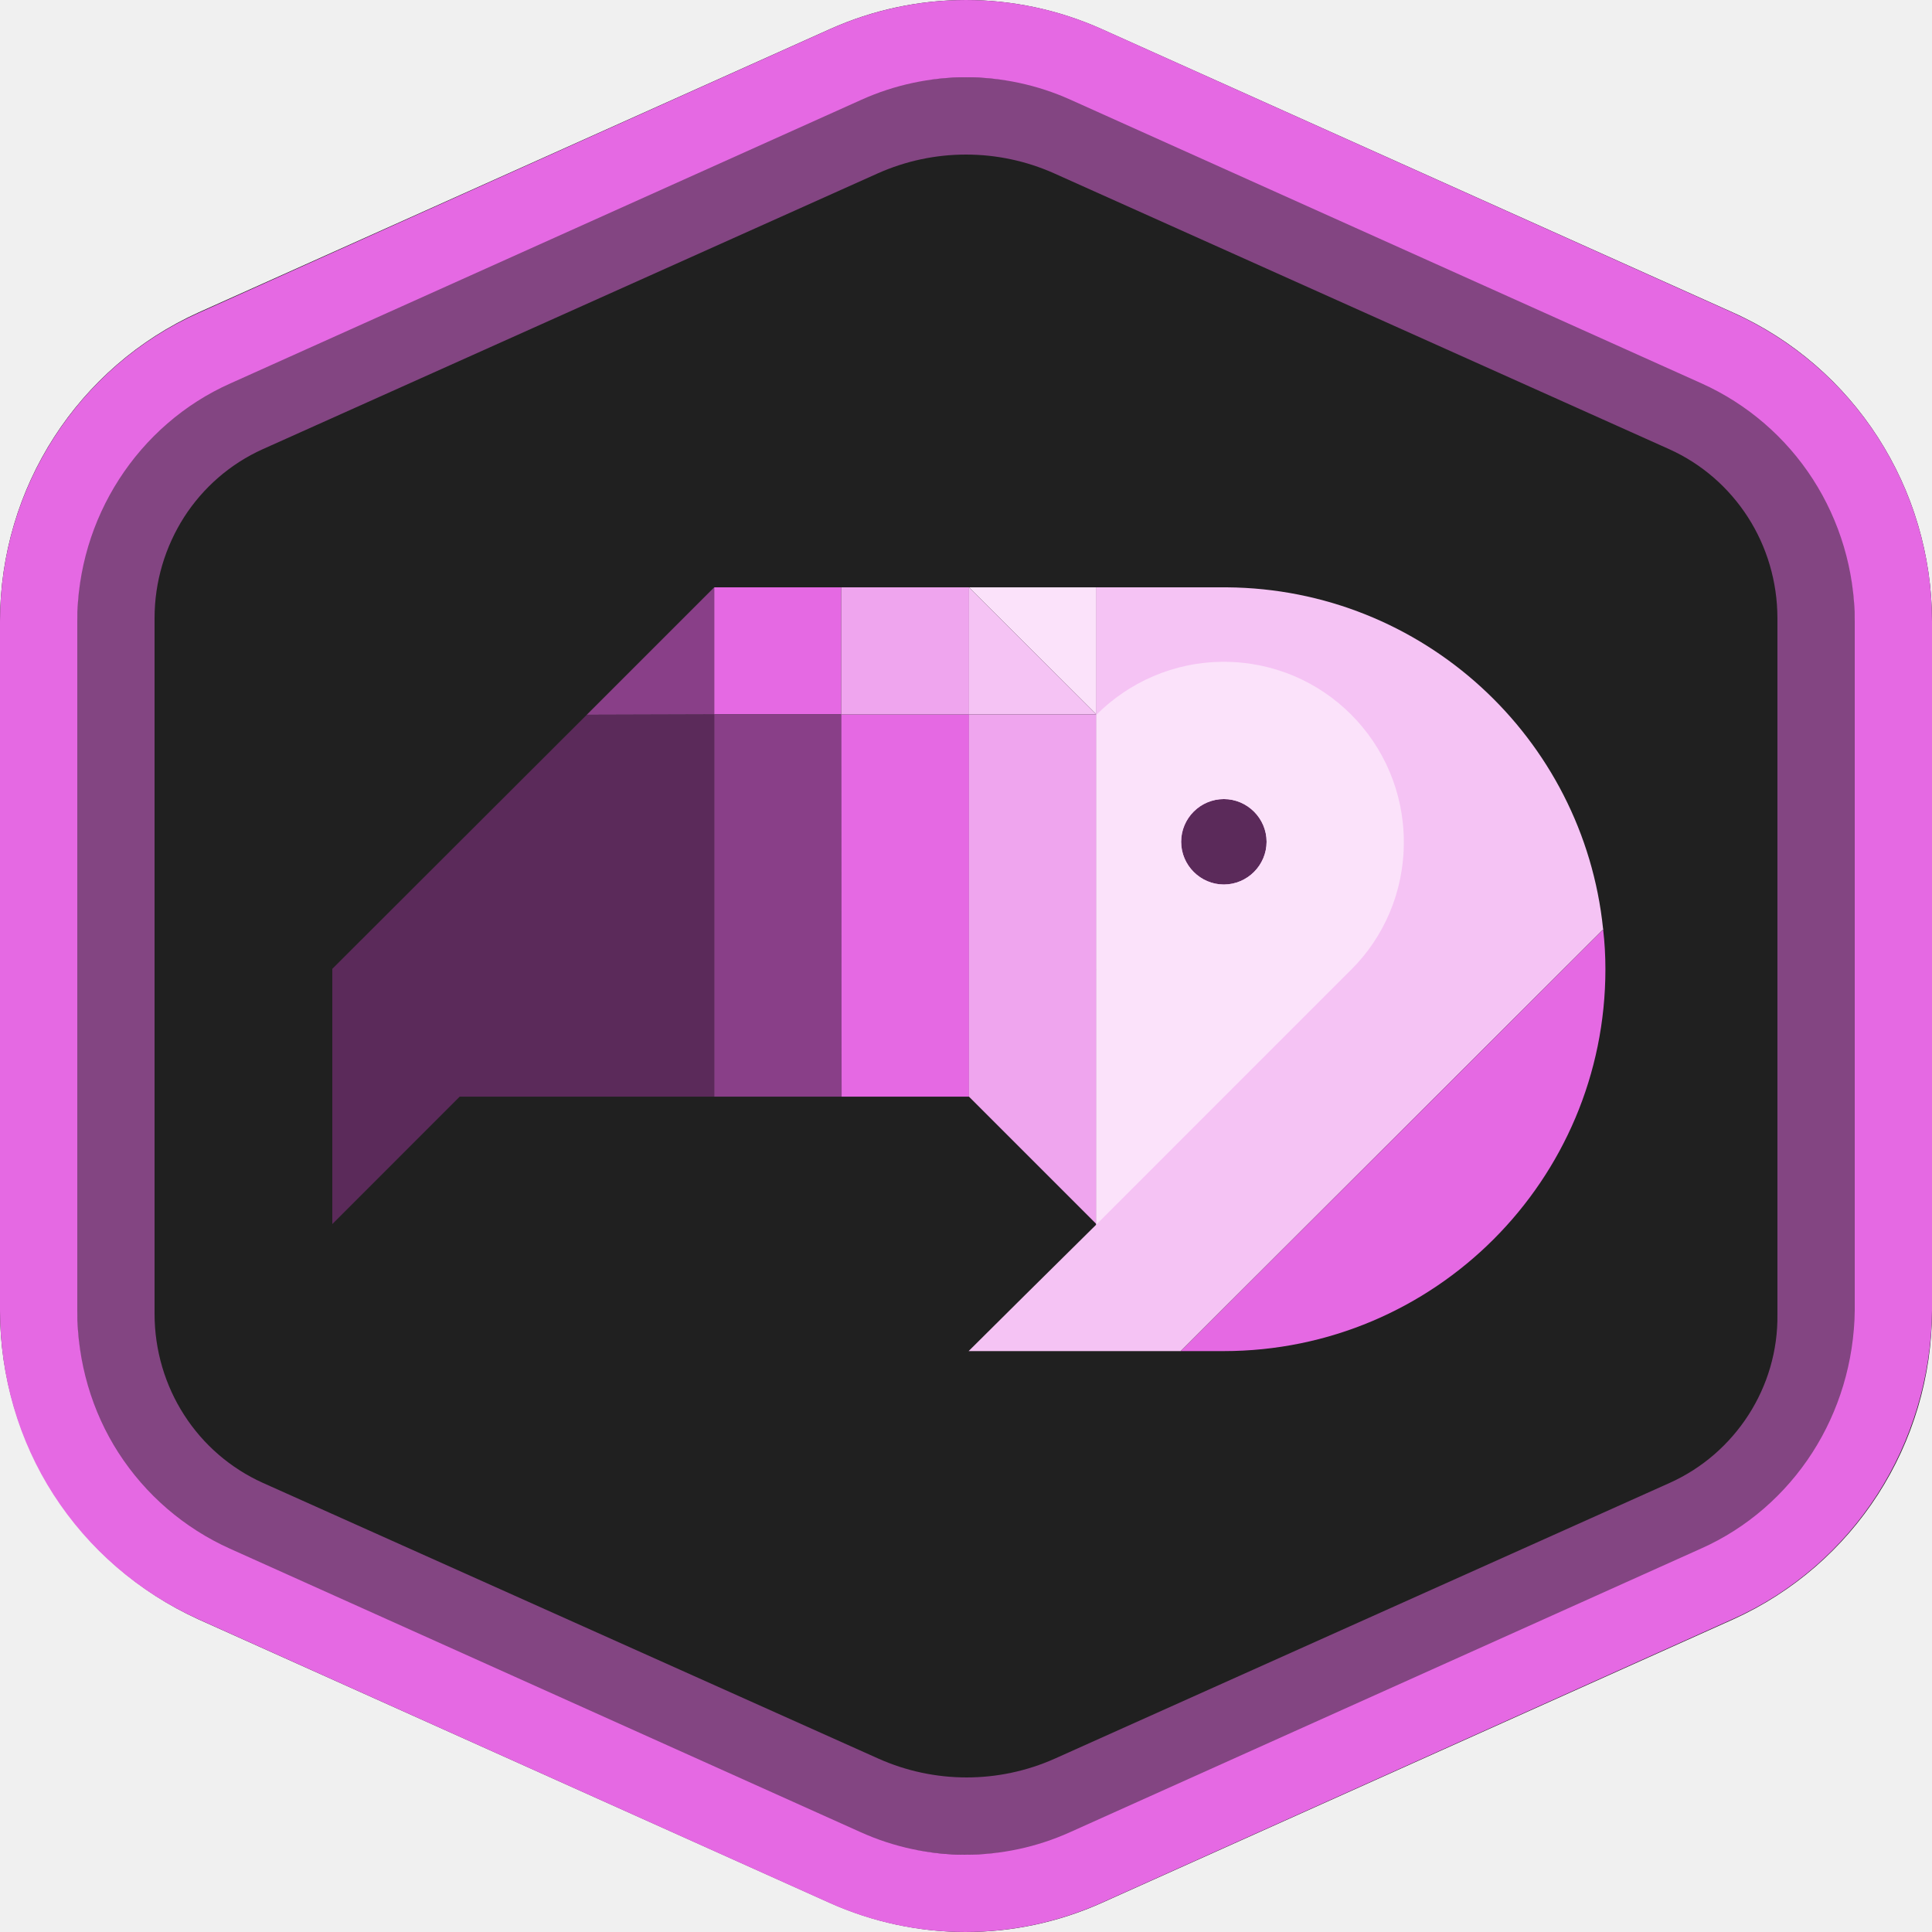
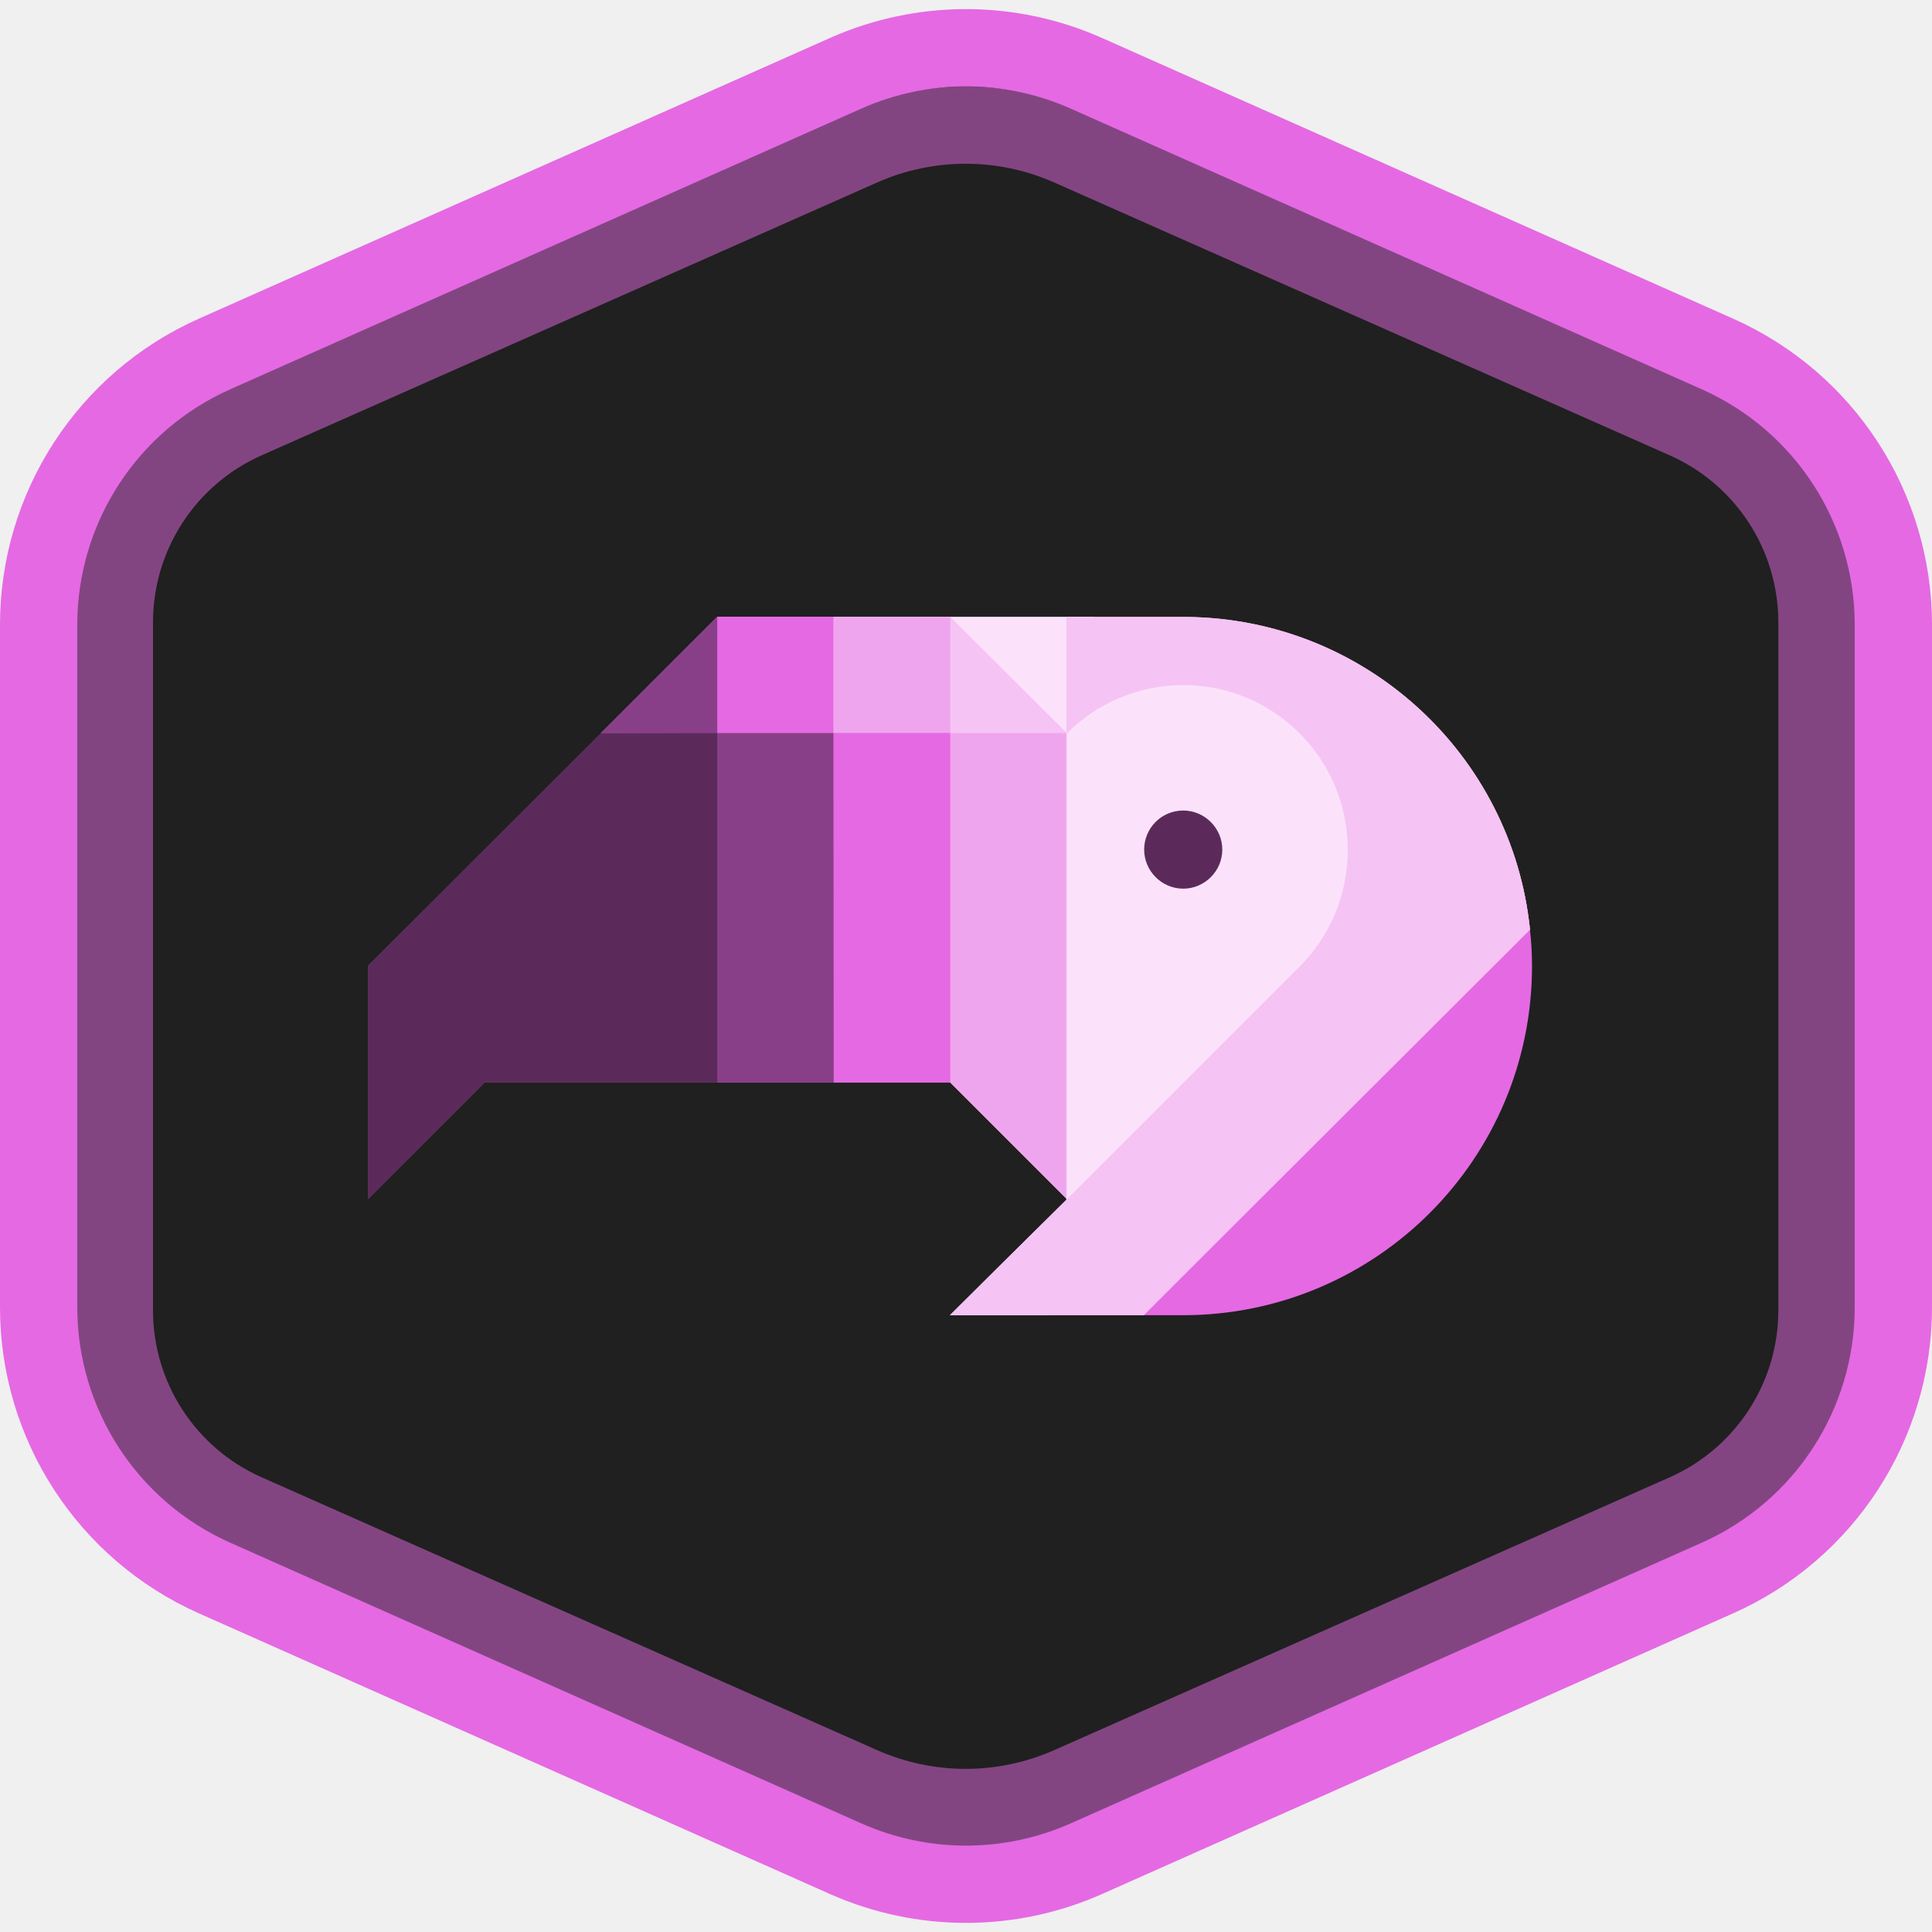
<svg xmlns="http://www.w3.org/2000/svg" viewBox="0 0 250 250" fill="none" role="img" aria-labelledby="nuka-title">
-   <g clip-path="url(#A)">
-     <path fill-rule="evenodd" d="M142.601 3.784l81.653 36.663C239.918 47.469 250 63.152 250 80.432v89.136c0 17.28-10.082 32.921-25.746 39.985l-81.653 36.663c-11.206 5.045-23.996 5.045-35.244 0l-81.653-36.663C10.082 202.447 0 186.806 0 169.526V80.39c0-17.28 10.082-32.921 25.746-39.985l81.611-36.621c11.207-5.045 24.038-5.045 35.244 0z" fill="#202020" />
+   <g>
+     <path id="Polygon-Copy-4_2_" style="fill-rule: evenodd; clip-rule: evenodd; fill: #202020" d="M141.911,9.722   l78.388,34.866C235.321,51.269,245,66.168,245,82.608v84.784   c0,16.44-9.679,31.339-24.701,38.02l-78.388,34.866   c-10.765,4.788-23.056,4.788-33.822,0l-78.388-34.866   c-15.021-6.681-24.701-21.58-24.701-38.02V82.608   c0-16.44,9.679-31.339,24.701-38.02l78.388-34.866   C118.855,4.933,131.145,4.933,141.911,9.722z" />
+     <g>
+       <rect x="107.863" y="79.833" style="fill: #f5c3f4" width="15.119" height="15.03" />
+       <path style="fill: #202020" d="M198.018,120.27l-44.955,44.865l-4.786,4.786l-0.268,0.268    h-25.094l6.62-6.575l8.454-8.365v-0.134l0.045,0.045v-0.022l-15.052-15.052    V79.833h30.484c23.171,0.179,42.181,17.803,44.507,40.392    C198.018,120.27,198.018,120.27,198.018,120.27z" />
+     </g>
+     <rect x="119.225" y="79.811" style="fill-rule: evenodd; clip-rule: evenodd; fill: #fbe2fa" width="22.455" height="16.493" />
+     <g>
+       <polygon style="fill: #f5c3f4" points="138.057,94.862 138.057,155.16 122.982,140.086     122.982,94.862 107.863,94.862 107.863,79.833 122.982,79.833   " />
+     </g>
+     <g>
+       <polygon style="fill: #efa5ee" points="138.034,94.862 138.034,155.16 122.96,140.086     122.96,140.063 107.886,140.063 107.841,94.862 107.841,94.84 92.811,94.84     92.811,79.811 107.841,79.811 107.841,79.833 122.96,79.833 122.96,94.862   " />
+     </g>
+     <g>
+       <polygon style="fill: #e569e3" points="122.96,94.84 122.96,140.063 92.811,140.063     92.811,94.84 77.737,94.885 92.811,79.811 107.841,79.811 107.841,94.84   " />
+     </g>
+     <g>
+       <polygon style="fill: #893f88" points="107.886,140.086 62.707,140.086 47.633,155.16     47.633,124.966 77.737,94.907 92.811,79.833 92.811,94.862 107.841,94.862   " />
+     </g>
+     <g>
+       <polygon style="fill: #5b2a5a" points="47.633,155.16 47.633,124.966 77.737,94.907     92.811,94.863 92.811,140.086 62.707,140.086   " />
+     </g>
+     <g>
+       <path style="fill: #fbe2fa" d="M198.018,120.27l-44.955,44.865l-4.786,4.786l-0.268,0.268    h-25.094l6.62-6.575l8.454-8.365V79.833h15.477    c23.171,0.179,42.181,17.803,44.507,40.392    C198.018,120.27,198.018,120.27,198.018,120.27z" />
+     </g>
+     <g>
+       <polygon style="fill: #fbe2fa" points="122.982,79.833 122.982,79.855 122.96,79.833   " />
+     </g>
+     <g>
+       <path style="fill: #e569e3" d="M198.242,125.011c0,24.96-20.218,45.178-45.178,45.178h-16.734    l58.41-62.664c1.664,3.977,2.773,8.239,3.234,12.699    c0.045,0.045,0.045,0.045,0.045,0.045l-0.045,0.045    C198.153,121.835,198.242,123.401,198.242,125.011z" />
+     </g>
+     <g>
+       <path style="fill: #f5c3f4" d="M198.018,120.27l-44.955,44.865l-4.786,4.786l-0.268,0.268    h-25.094l6.62-6.575l8.454-8.365v-75.416h15.477    c23.171,0.179,42.181,17.803,44.507,40.392    C198.018,120.27,198.018,120.27,198.018,120.27z" />
+     </g>
+     <g>
+       <path style="fill: #5b2a5a" d="M166.671,111.9c0,3.394-1.363,6.48-3.6,8.692    l-17.307,17.307V120.592h0.026l-0.026-0.026v-17.332    c2.212-2.212,5.272-3.6,8.666-3.6    C161.193,99.634,166.671,105.111,166.671,111.9z" />
+     </g>
+     <g>
+       <path style="fill: #fbe2fa" d="M153.109,88.645c-5.904,0-11.227,2.415-15.074,6.262v30.149    l0.045,0.045h-0.045v30.104l30.104-30.104c3.892-3.847,6.262-9.215,6.262-15.119    C174.4,98.173,164.873,88.645,153.109,88.645z M153.109,104.882    c2.773,0,5.055,2.281,5.055,5.055c0,2.773-2.281,5.055-5.055,5.055    s-5.055-2.281-5.055-5.055C148.054,107.164,150.29,104.882,153.109,104.882z" />
+     </g>
+     <g>
+       <polygon style="fill: #f5c3f4" points="133.728,136.71 133.728,136.729 133.69,136.691     133.69,136.672   " />
+     </g>
    <g stroke="#e569e3" stroke-width="10" stroke-miterlimit="10">
-       <path class="inner-ring" opacity=".5" d="M230.46 185.796c-2.956 4.591-7.202 8.34-12.363 10.656l-79.549 35.673c-8.575 3.833-18.357 3.833-26.932 0l-79.632-35.673a28.66 28.66 0 0 1-12.363-10.656C16.665 181.206 15 175.73 15 170.002V79.998c0-5.728 1.665-11.161 4.621-15.794 2.956-4.591 7.201-8.339 12.363-10.656l79.548-35.673a32.98 32.98 0 0 1 26.933 0l79.548 35.673c5.162 2.317 9.408 6.065 12.363 10.656s4.621 10.066 4.621 15.794v90.004c.083 5.728-1.582 11.204-4.537 15.794z" />
-       <path class="outer-ring" d="M238.71 190.692c-3.956 6.144-9.663 11.194-16.577 14.266l-81.638 36.696a37.94 37.94 0 0 1-31.156 0l-81.638-36.696a38.52 38.52 0 0 1-16.578-14.266C7.166 184.548 5 177.225 5 169.608V80.392c0-7.659 2.249-14.94 6.206-21.084s9.663-11.194 16.578-14.266l81.638-36.696a37.94 37.94 0 0 1 31.156 0l81.638 36.696a38.52 38.52 0 0 1 16.578 14.266C242.751 65.452 245 72.775 245 80.392v89.216c-.083 7.617-2.333 14.94-6.29 21.084z" />
+       <path id="Polygon-Copy-5_2_" style="fill: none" class="inner-ring" opacity=".5" d="M230.485,185.171   c-2.962,4.553-7.218,8.265-12.394,10.559l-79.646,35.306   c-8.589,3.807-18.387,3.807-26.976,0l-79.646-35.306   c-5.175-2.294-9.432-6.006-12.394-10.559c-2.962-4.553-4.631-9.949-4.631-15.61   V80.518c0-5.661,1.668-11.056,4.631-15.61c2.962-4.553,7.218-8.265,12.394-10.559   l79.646-35.306c8.589-3.807,18.387-3.807,26.976,0l79.646,35.306   c5.175,2.294,9.432,6.006,12.394,10.559c2.962,4.553,4.631,9.949,4.631,15.61   v89.044C235.116,175.223,233.447,180.618,230.485,185.171z" />
+       <path id="Polygon-Copy_2_" style="fill: none" class="outer-ring" d="M238.81,190.049   c-3.96,6.096-9.65,11.067-16.571,14.145l-81.656,36.319   c-9.92,4.412-21.246,4.412-31.166,0l-81.656-36.319   c-6.921-3.078-12.611-8.05-16.571-14.145S5,176.734,5,169.159V80.841   c0-7.575,2.23-14.794,6.19-20.89c3.96-6.096,9.65-11.067,16.571-14.145   l81.656-36.319c9.92-4.412,21.246-4.412,31.166,0l81.656,36.319   c6.921,3.078,12.611,8.05,16.571,14.145C242.77,66.047,245,73.266,245,80.841   v88.318C245,176.734,242.77,183.953,238.81,190.049z" />
    </g>
-     <path d="M43 158.394v-33.026l32.928-32.879 16.488-.049v49.465H59.488L43 158.394z" fill="#5b2a5a" />
-     <path d="M92.416 76L75.928 92.488l16.488-.049V76z" fill="#893f88" />
-     <path d="M108.861 76h-16.44V92.44h16.44V76z" fill="#e569e3" />
-     <path d="M108.91 141.905l-.049-49.465h-16.44v49.465h16.489z" fill="#893f88" />
-     <path d="M125.393 141.905h-16.488l-.049-49.465h16.537v49.465z" fill="#e569e3" />
-     <path d="M125.393 76h-16.537V92.44h16.537V76z" fill="#efa5ee" />
-     <path d="M141.873 76h-16.489l16.489 16.439V76z" fill="#fbe2fa" />
-     <path d="M125.384 92.44V76l16.489 16.439h-16.489z" fill="#f5c3f4" />
-     <path d="M141.873 158.394l-16.489-16.489V92.44h16.489v65.954z" fill="#efa5ee" />
-     <path d="M207.486 120.23l-49.172 49.074-5.235 5.235-.294.294h-27.448l7.242-7.193 9.247-9.149V76h16.929c25.344.196 46.138 19.473 48.682 44.181l.049.049z" fill="#f5c3f4" />
-     <path d="M207.74 125.416c0 27.301-22.115 49.416-49.416 49.416h-5.529l.293-.293 5.236-5.235 49.122-49.025c.196 1.663.294 3.376.294 5.137z" fill="#e569e3" />
-     <path d="M163.9 108.928a5.56 5.56 0 0 1-5.529 5.529c-3.034 0-5.529-2.496-5.529-5.529s2.495-5.529 5.529-5.529 5.529 2.495 5.529 5.529z" fill="#5b2a5a" />
-     <path d="M158.366 85.638c-6.458 0-12.28 2.642-16.488 6.85v32.977l.049.049h-.049v32.928l32.928-32.928c4.256-4.208 6.849-10.079 6.849-16.538 0-12.916-10.421-23.338-23.289-23.338zm0 17.761c3.034 0 5.529 2.495 5.529 5.528s-2.495 5.529-5.529 5.529-5.529-2.495-5.529-5.529 2.447-5.528 5.529-5.528z" fill="#fbe2fa" />
  </g>
-   <defs>
-     <clipPath id="A">
-       <path fill="#fff" d="M0 0h250v250H0z" />
-     </clipPath>
-   </defs>
</svg>
